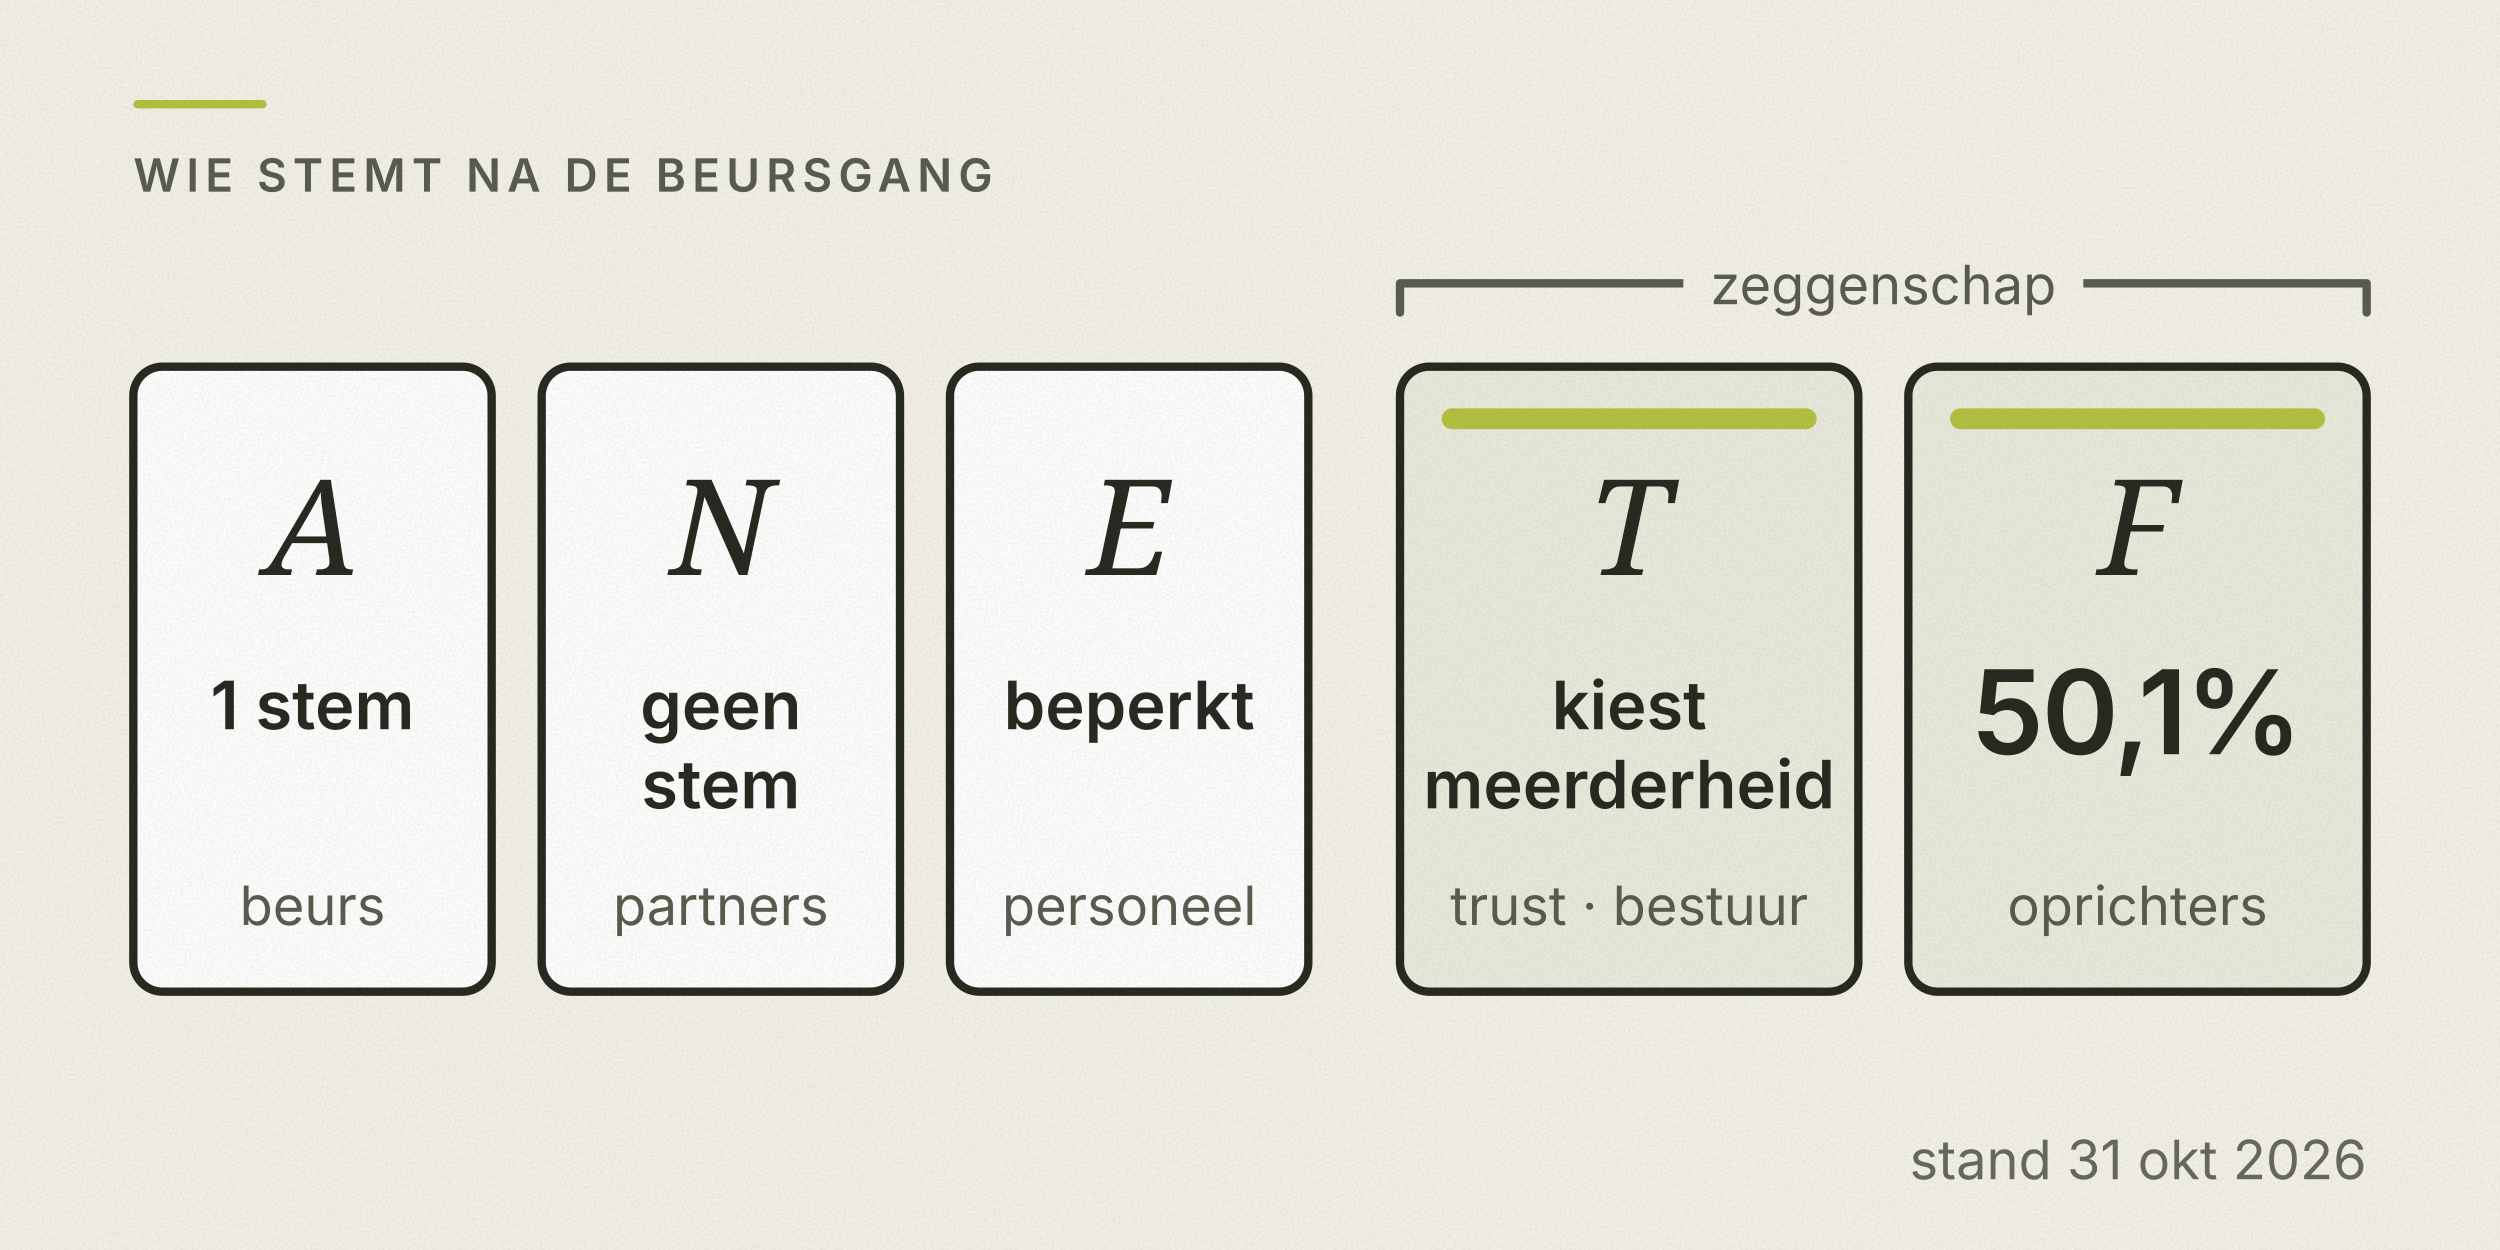
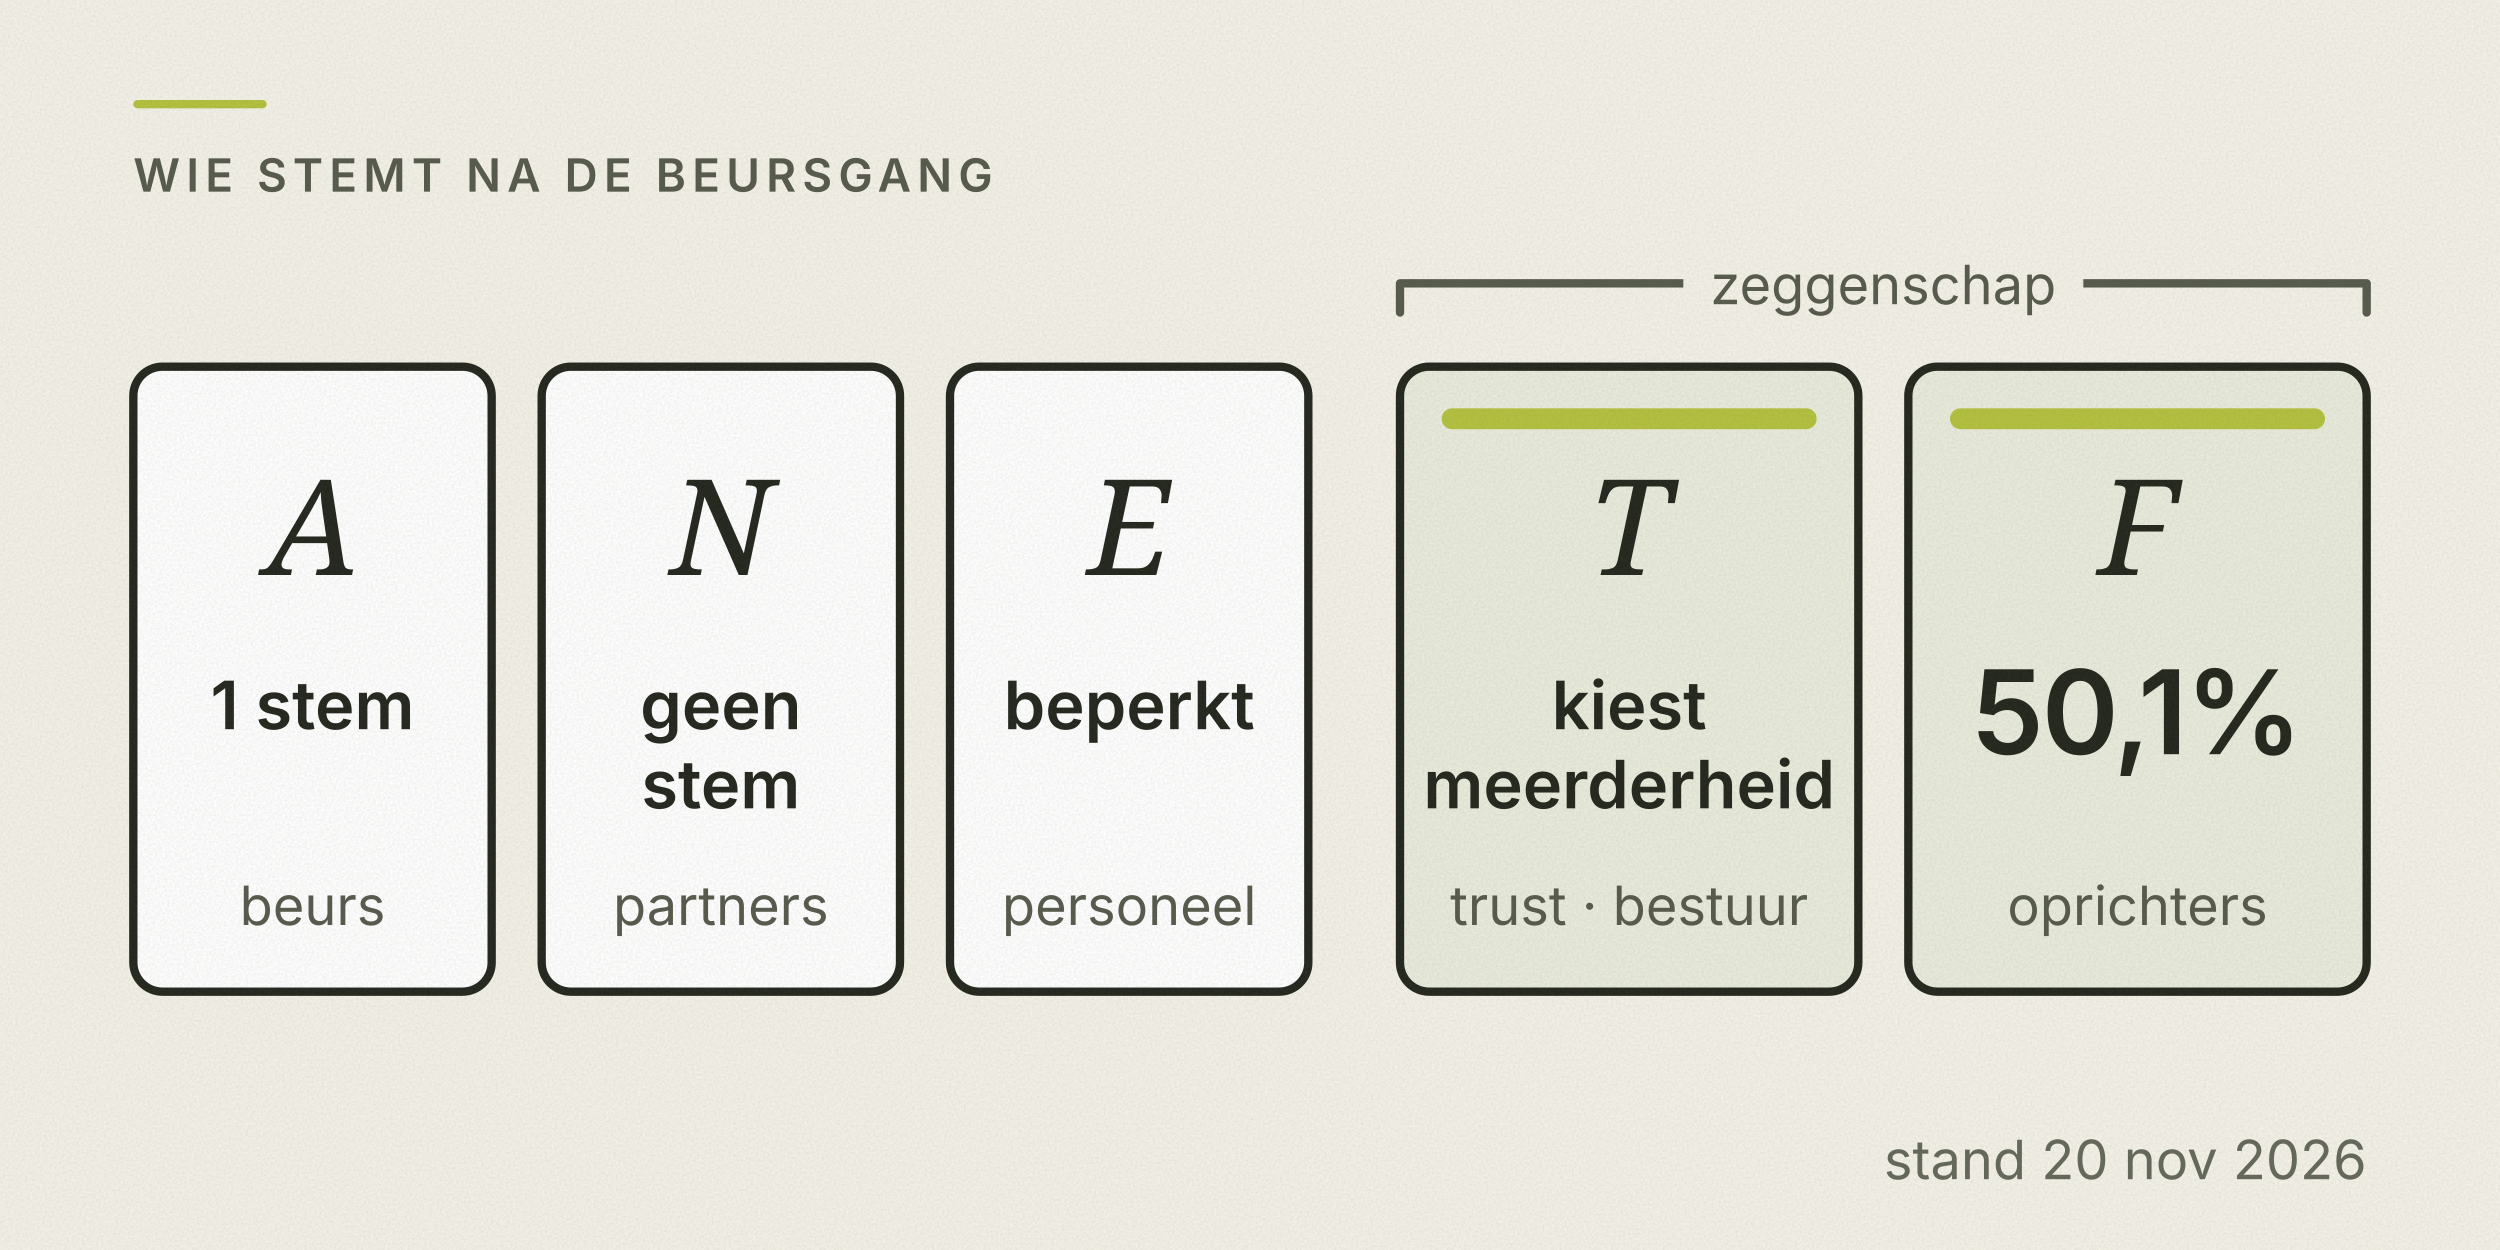
- <svg xmlns="http://www.w3.org/2000/svg" viewBox="0 0 1200 600" role="img" aria-label="De vijf aandelenklassen van Anthropic na de beursgang: Class A op de beurs met één stem per aandeel, Class N voor vooral strategische partners zonder stemrecht, Class E voor personeel met stemrecht op enkele onderwerpen, Class T bij het Long-Term Benefit Trust dat de meerderheid van het bestuur kiest, en Class F bij de oprichters met 50,1% van de stemmen" data-bijschrift="De vijf aandelenklassen uit de S-1. De zeggenschap ligt bij Class T en Class F, stand 31 oktober 2026." font-family="Inter, system-ui, sans-serif" fill="#23261D">
+ <svg xmlns="http://www.w3.org/2000/svg" viewBox="0 0 1200 600" role="img" aria-label="De vijf aandelenklassen van Anthropic na de beursgang: Class A op de beurs met één stem per aandeel, Class N voor vooral strategische partners zonder stemrecht, Class E voor personeel met stemrecht op enkele onderwerpen, Class T bij het Long-Term Benefit Trust dat de meerderheid van het bestuur kiest, en Class F bij de oprichters met 50,1% van de stemmen" data-bijschrift="De vijf aandelenklassen uit het prospectus. De zeggenschap ligt bij Class T en Class F, stand 20 november 2026." font-family="Inter, system-ui, sans-serif" fill="#23261D">
  <defs>
    <filter id="ipo2-g" x="0" y="0" width="100%" height="100%">
      <feTurbulence type="fractalNoise" baseFrequency=".85" numOctaves="2" stitchTiles="stitch" />
      <feColorMatrix values="0 0 0 0 .14  0 0 0 0 .15  0 0 0 0 .11  .16 0 0 0 -.03" />
    </filter>
  </defs>
  <rect width="1200" height="600" fill="#F4F1E8" />
  <rect x="64" y="48" width="64" height="4" rx="2" fill="#B4C13E" />
  <text x="64" y="92" fill="#565A4C" font-size="22" font-weight="600" letter-spacing="3">WIE STEMT NA DE BEURSGANG</text>
  <g stroke="#23261D" stroke-width="4" stroke-linejoin="round">
    <rect x="64" y="176" width="172" height="300" rx="14" fill="#FFFFFF" />
    <rect x="260" y="176" width="172" height="300" rx="14" fill="#FFFFFF" />
    <rect x="456" y="176" width="172" height="300" rx="14" fill="#FFFFFF" />
    <rect x="672" y="176" width="220" height="300" rx="14" fill="#E9EBDC" />
    <rect x="916" y="176" width="220" height="300" rx="14" fill="#E9EBDC" />
  </g>
  <rect x="692" y="196" width="180" height="10" rx="5" fill="#B4C13E" />
  <rect x="936" y="196" width="180" height="10" rx="5" fill="#B4C13E" />
  <path d="M672 150 L 672 136 L 1136 136 L 1136 150" fill="none" stroke="#565A4C" stroke-width="4" stroke-linecap="round" stroke-linejoin="round" />
  <rect x="808" y="116" width="192" height="40" fill="#F4F1E8" />
  <text x="904" y="146" text-anchor="middle" font-size="26" fill="#565A4C">zeggenschap</text>
  <g font-family="'Newsreader Variable', Newsreader, Georgia, serif" font-style="italic" font-weight="500" font-size="64" text-anchor="middle">
    <text x="150" y="276">A</text>
    <text x="346" y="276">N</text>
    <text x="542" y="276">E</text>
    <text x="782" y="276">T</text>
    <text x="1026" y="276">F</text>
  </g>
  <g font-size="32" font-weight="600" text-anchor="middle">
    <text x="150" y="350">1 stem</text>
    <text x="346" y="350">geen</text>
    <text x="346" y="388">stem</text>
    <text x="542" y="350">beperkt</text>
    <text x="782" y="350">kiest</text>
    <text x="782" y="388">meerderheid</text>
  </g>
  <text x="1026" y="362" text-anchor="middle" font-family="'Instrument Sans Variable', Inter, system-ui, sans-serif" font-size="56" font-weight="600" letter-spacing="-1">50,1%</text>
  <g font-size="26" fill="#565A4C" text-anchor="middle">
    <text x="150" y="444">beurs</text>
    <text x="346" y="444">partners</text>
    <text x="542" y="444">personeel</text>
    <text x="782" y="444">trust · bestuur</text>
    <text x="1026" y="444">oprichters</text>
  </g>
-   <text x="1136" y="566" text-anchor="end" font-size="26" fill="#64685A">stand 31 okt 2026</text>
+   <text x="1136" y="566" text-anchor="end" font-size="26" fill="#64685A">stand 20 nov 2026</text>
  <rect width="1200" height="600" filter="url(#ipo2-g)" />
</svg>
